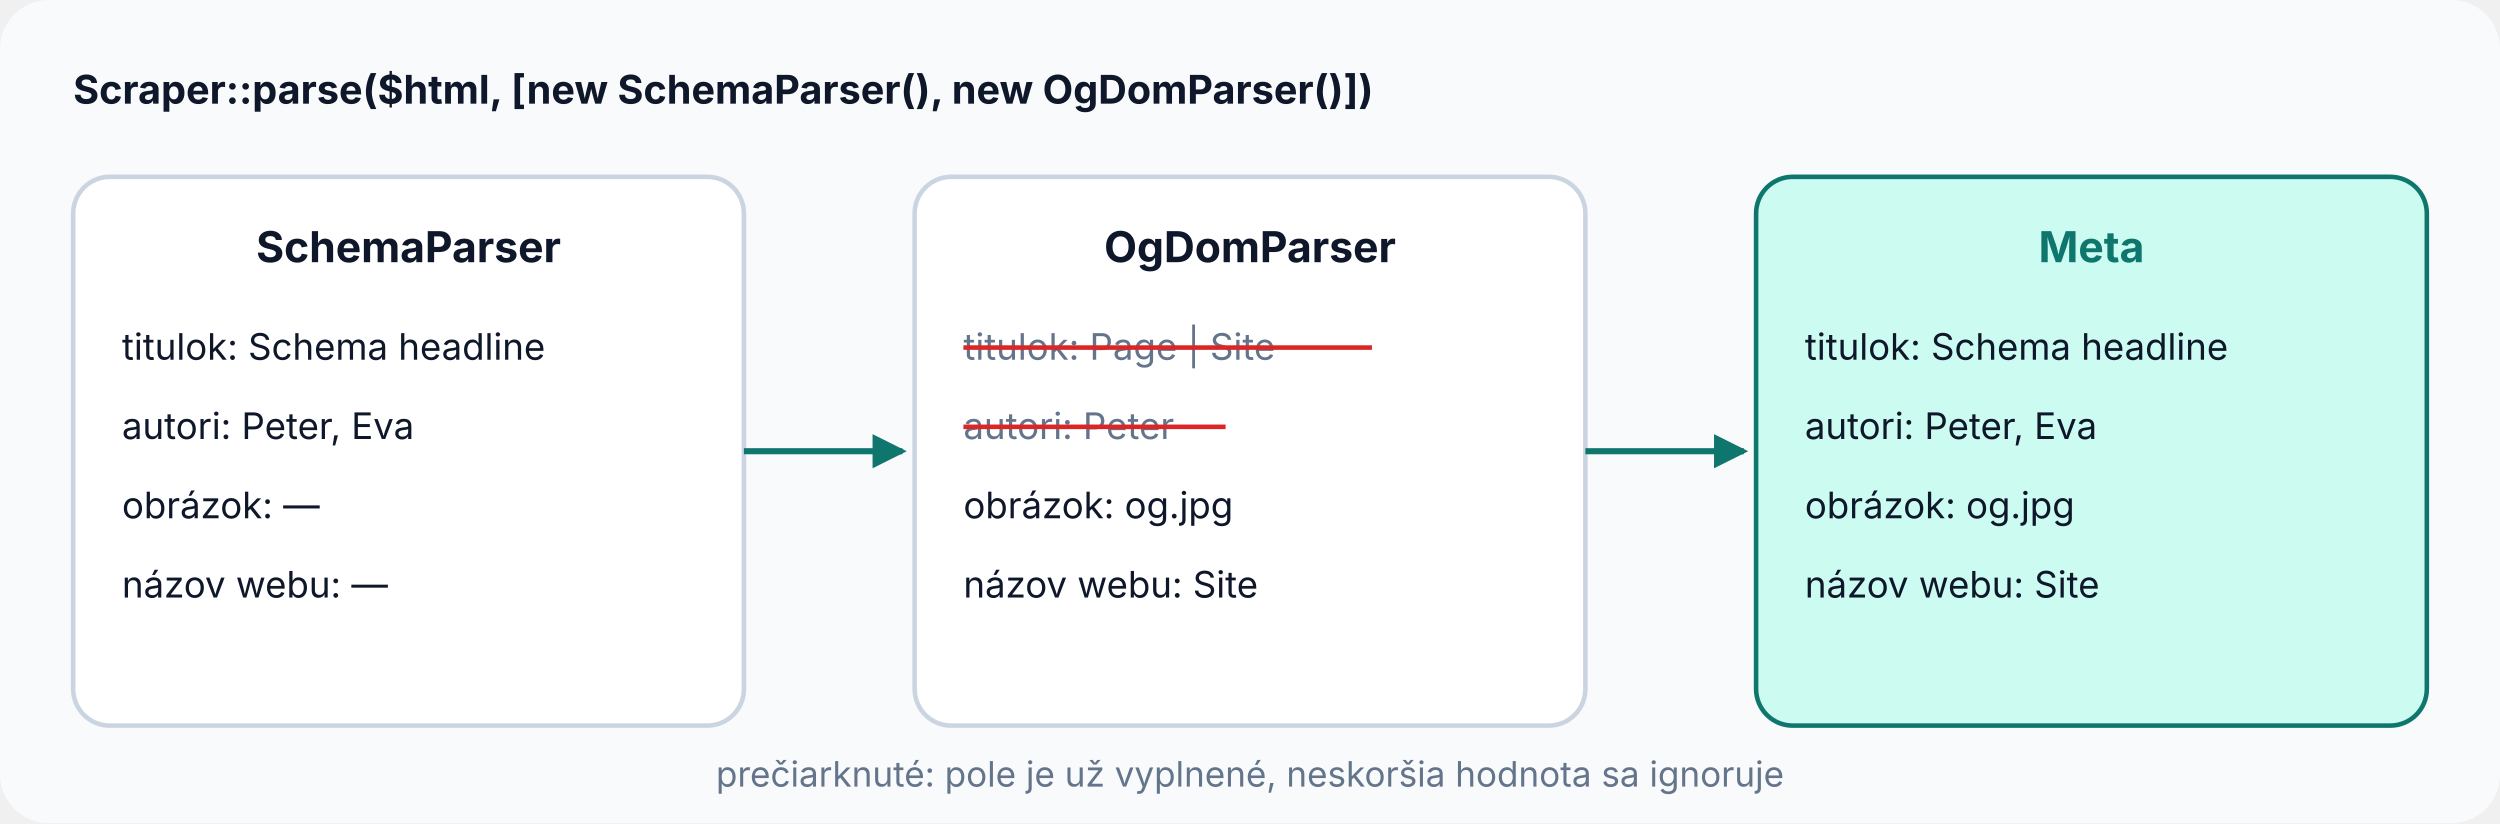
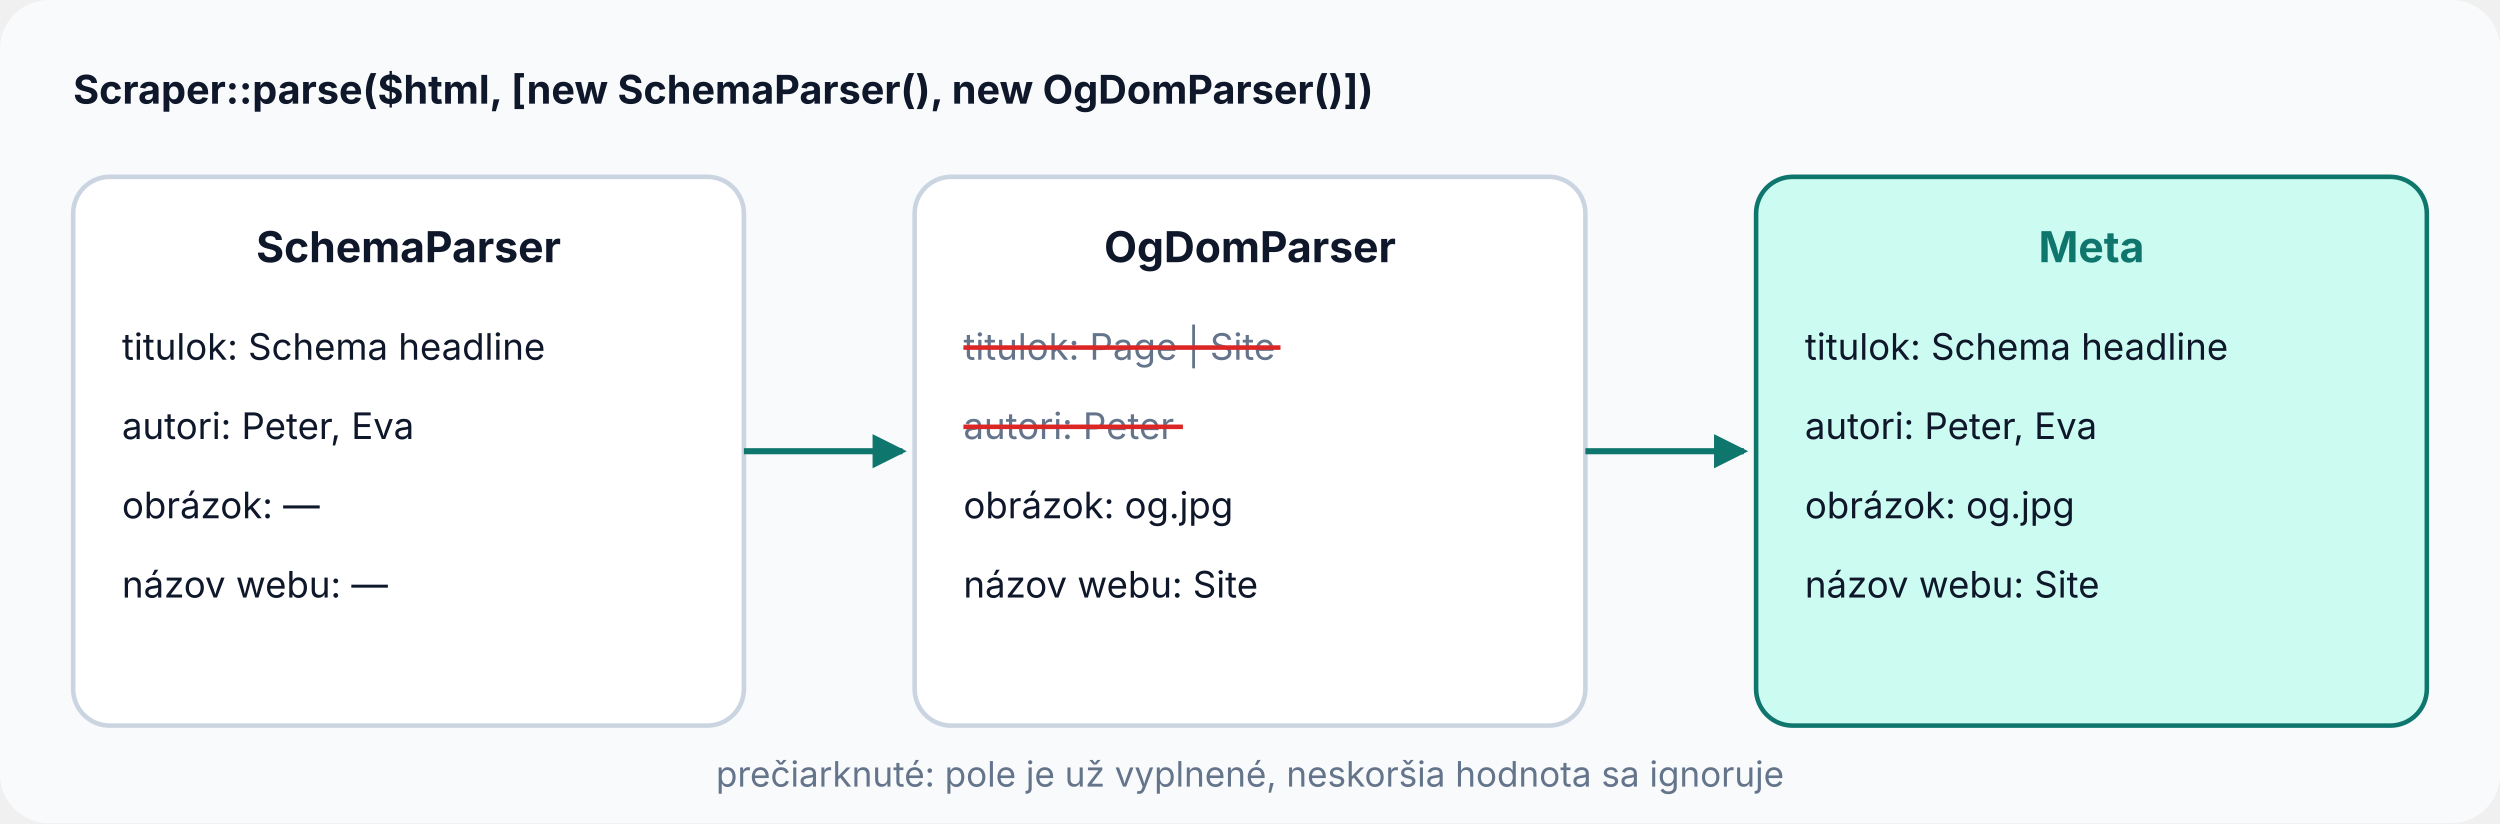
<svg xmlns="http://www.w3.org/2000/svg" viewBox="0 0 820 270" width="820" height="270" role="img" aria-label="SchemaParser beží prvý a nastaví titulok a autorov; OgDomParser beží druhý: jeho titulok sa ignoruje, lebo pole je už vyplnené, jeho obrázok a názov webu doplnia prázdne polia">
  <defs>
    <marker id="arrow" viewBox="0 0 10 10" refX="8" refY="5" markerWidth="7" markerHeight="7" orient="auto-start-reverse">
      <path d="M1 1l8 4-8 4z" fill="#0f766e" />
    </marker>
  </defs>
  <rect width="820" height="270" rx="16" fill="#f8fafc" />
  <text x="24" y="34" font-family="Inter, ui-sans-serif, system-ui, -apple-system, 'Segoe UI', sans-serif" font-size="13" font-weight="700" fill="#0f172a">Scraper::parse($html, [new SchemaParser(), new OgDomParser()])</text>
  <rect x="24" y="58" width="220" height="180" rx="12" fill="#ffffff" stroke="#cbd5e1" stroke-width="1.5" />
  <text x="134.0" y="86" font-family="Inter, ui-sans-serif, system-ui, -apple-system, 'Segoe UI', sans-serif" font-size="14" font-weight="700" fill="#0f172a" text-anchor="middle">SchemaParser</text>
  <rect x="300" y="58" width="220" height="180" rx="12" fill="#ffffff" stroke="#cbd5e1" stroke-width="1.5" />
  <text x="410.0" y="86" font-family="Inter, ui-sans-serif, system-ui, -apple-system, 'Segoe UI', sans-serif" font-size="14" font-weight="700" fill="#0f172a" text-anchor="middle">OgDomParser</text>
  <rect x="576" y="58" width="220" height="180" rx="12" fill="#ccfbf1" stroke="#0f766e" stroke-width="1.5" />
  <text x="686.0" y="86" font-family="Inter, ui-sans-serif, system-ui, -apple-system, 'Segoe UI', sans-serif" font-size="14" font-weight="700" fill="#0f766e" text-anchor="middle">Meta</text>
  <text x="40" y="118" font-family="Inter, ui-sans-serif, system-ui, -apple-system, 'Segoe UI', sans-serif" font-size="12" fill="#0f172a">titulok: Schema headline</text>
  <text x="40" y="144" font-family="Inter, ui-sans-serif, system-ui, -apple-system, 'Segoe UI', sans-serif" font-size="12" fill="#0f172a">autori: Peter, Eva</text>
  <text x="40" y="170" font-family="Inter, ui-sans-serif, system-ui, -apple-system, 'Segoe UI', sans-serif" font-size="12" fill="#0f172a">obrázok: —</text>
  <text x="40" y="196" font-family="Inter, ui-sans-serif, system-ui, -apple-system, 'Segoe UI', sans-serif" font-size="12" fill="#0f172a">názov webu: —</text>
  <text x="316" y="118" font-family="Inter, ui-sans-serif, system-ui, -apple-system, 'Segoe UI', sans-serif" font-size="12" fill="#64748b">titulok: Page | Site</text>
  <text x="316" y="144" font-family="Inter, ui-sans-serif, system-ui, -apple-system, 'Segoe UI', sans-serif" font-size="12" fill="#64748b">autori: Peter</text>
  <text x="316" y="170" font-family="Inter, ui-sans-serif, system-ui, -apple-system, 'Segoe UI', sans-serif" font-size="12" fill="#0f172a">obrázok: og.jpg</text>
  <text x="316" y="196" font-family="Inter, ui-sans-serif, system-ui, -apple-system, 'Segoe UI', sans-serif" font-size="12" fill="#0f172a">názov webu: Site</text>
-   <path d="M316 114h134M316 140h86" stroke="#dc2626" stroke-width="1.5" />
+   <path d="M316 114h104M316 140h72" stroke="#dc2626" stroke-width="1.5" />
  <text x="592" y="118" font-family="Inter, ui-sans-serif, system-ui, -apple-system, 'Segoe UI', sans-serif" font-size="12" fill="#0f172a">titulok: Schema headline</text>
  <text x="592" y="144" font-family="Inter, ui-sans-serif, system-ui, -apple-system, 'Segoe UI', sans-serif" font-size="12" fill="#0f172a">autori: Peter, Eva</text>
  <text x="592" y="170" font-family="Inter, ui-sans-serif, system-ui, -apple-system, 'Segoe UI', sans-serif" font-size="12" fill="#0f172a">obrázok: og.jpg</text>
  <text x="592" y="196" font-family="Inter, ui-sans-serif, system-ui, -apple-system, 'Segoe UI', sans-serif" font-size="12" fill="#0f172a">názov webu: Site</text>
  <path d="M244 148h52" stroke="#0f766e" stroke-width="2" fill="none" marker-end="url(#arrow)" />
  <path d="M520 148h52" stroke="#0f766e" stroke-width="2" fill="none" marker-end="url(#arrow)" />
  <text x="410" y="258" font-family="Inter, ui-sans-serif, system-ui, -apple-system, 'Segoe UI', sans-serif" font-size="11.5" fill="#64748b" text-anchor="middle">prečiarknuté: pole je už vyplnené, neskoršia hodnota sa ignoruje</text>
</svg>
